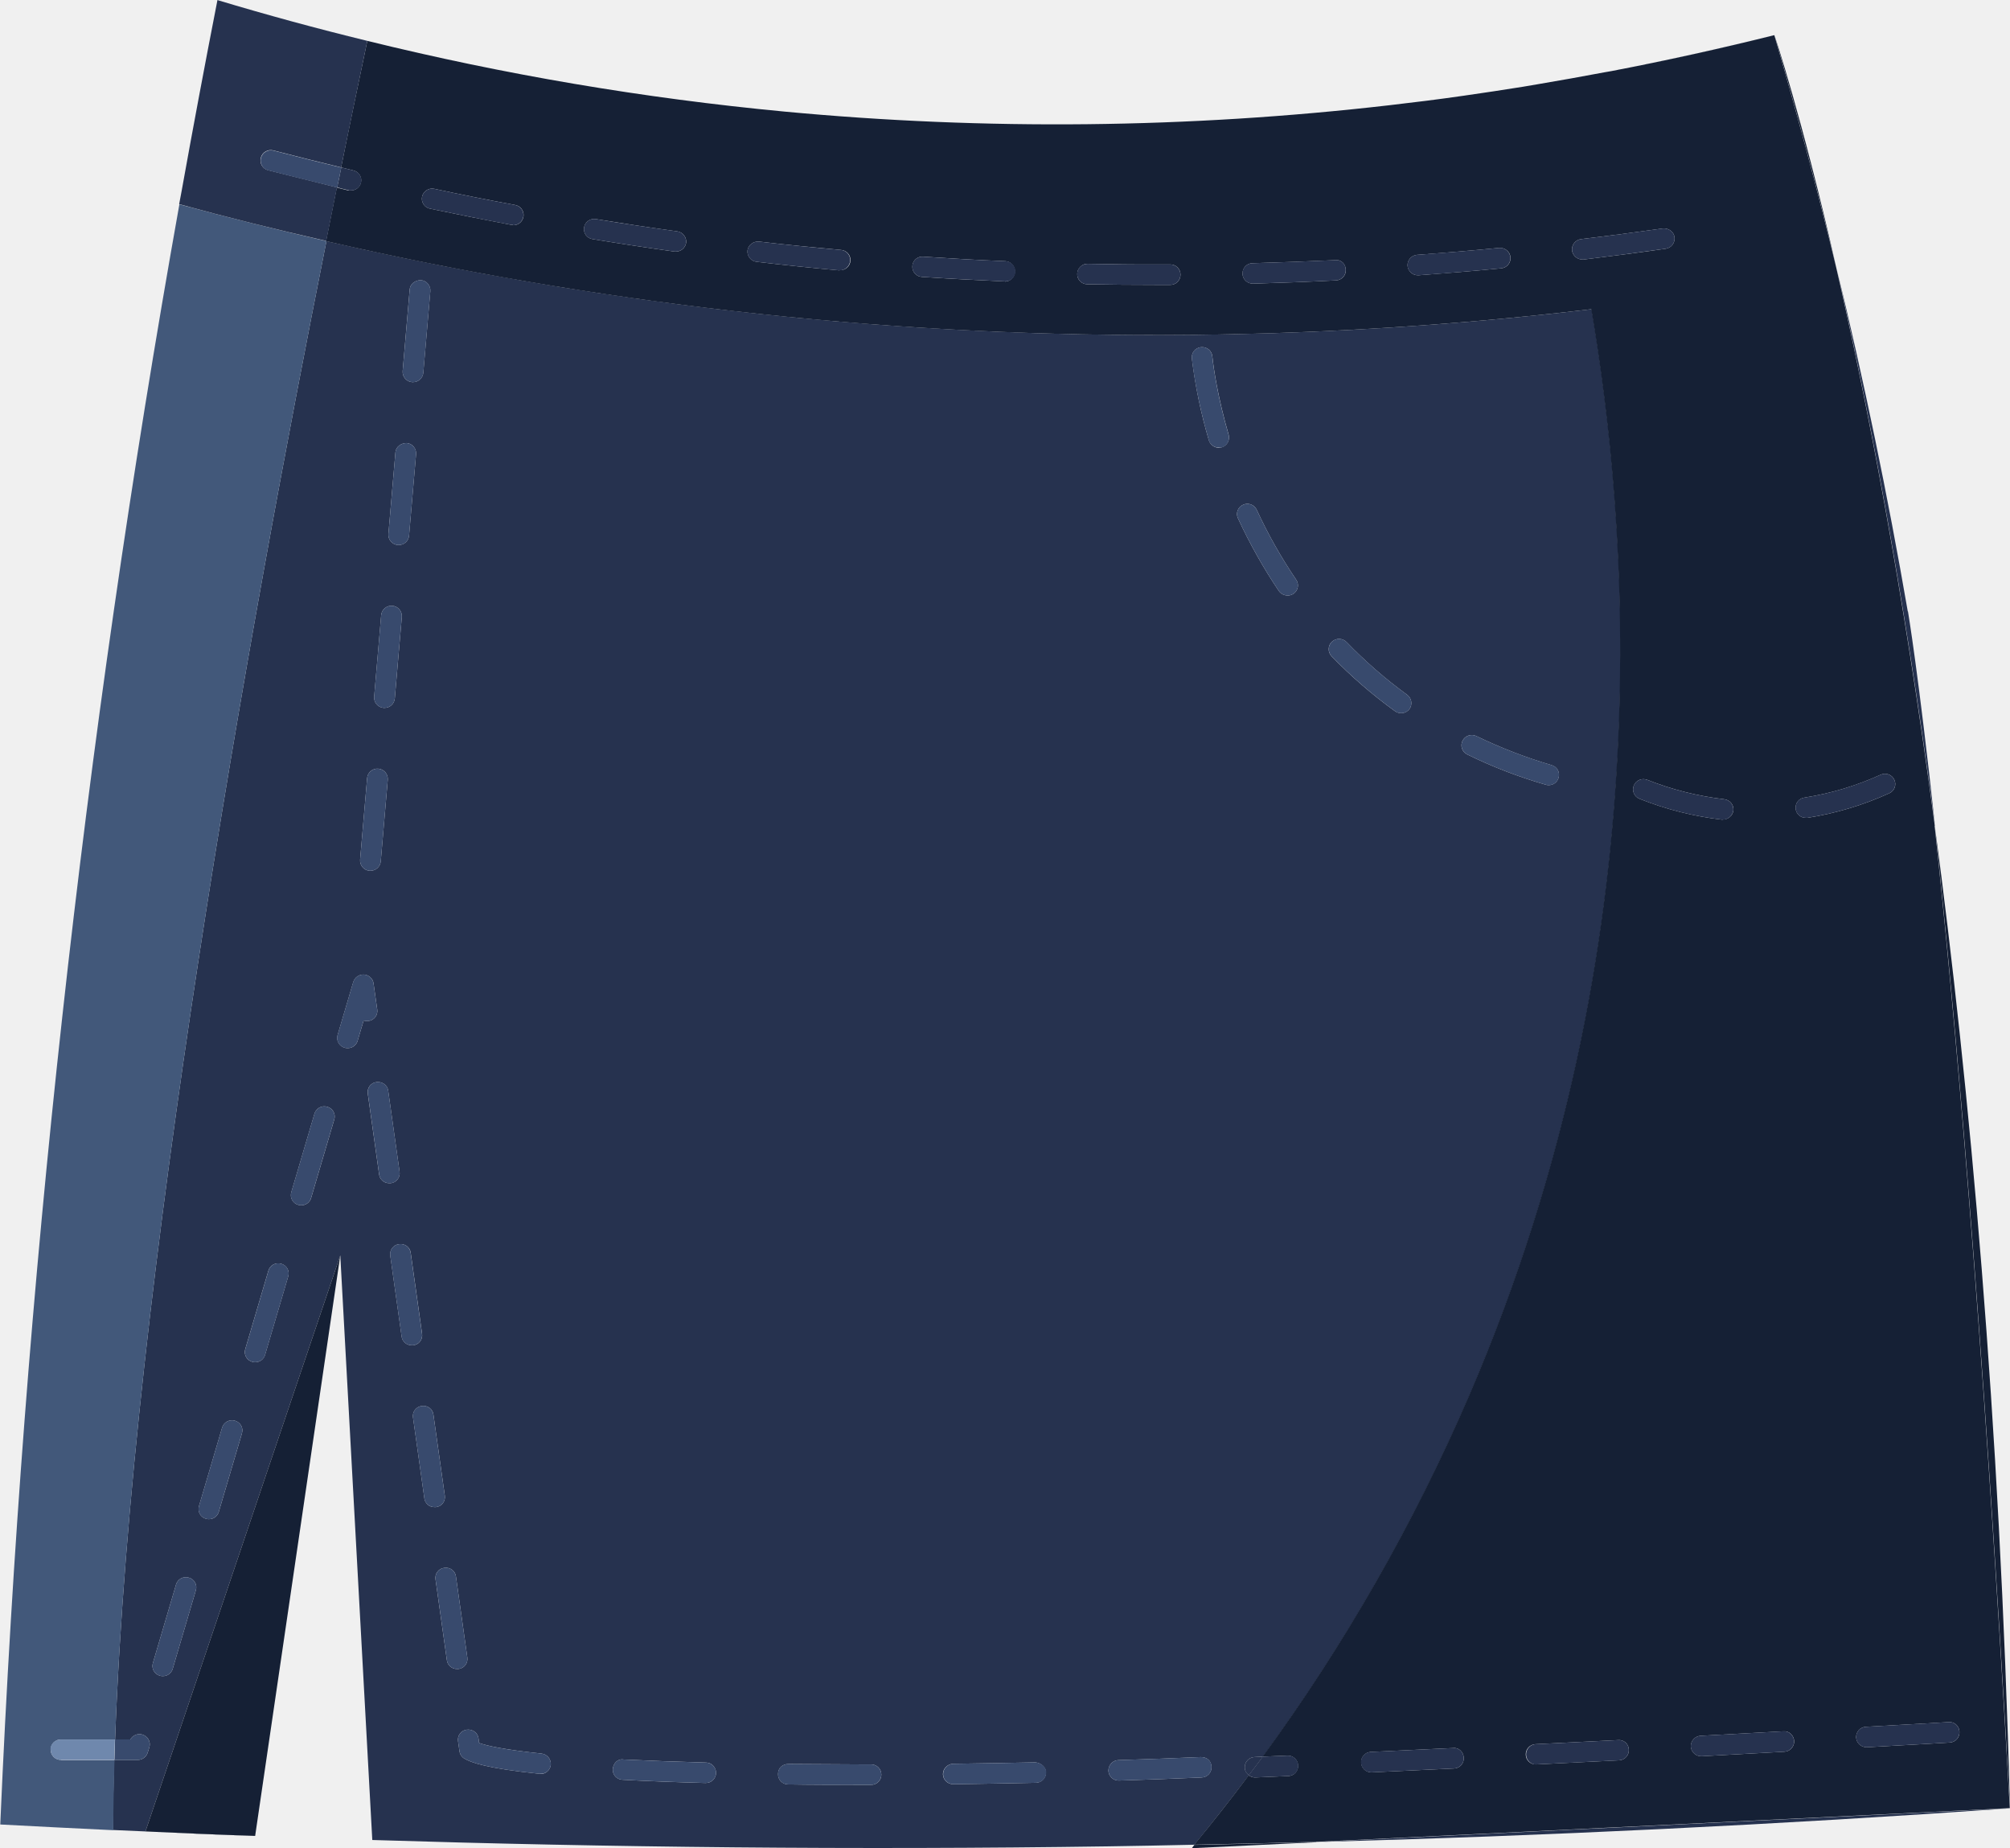
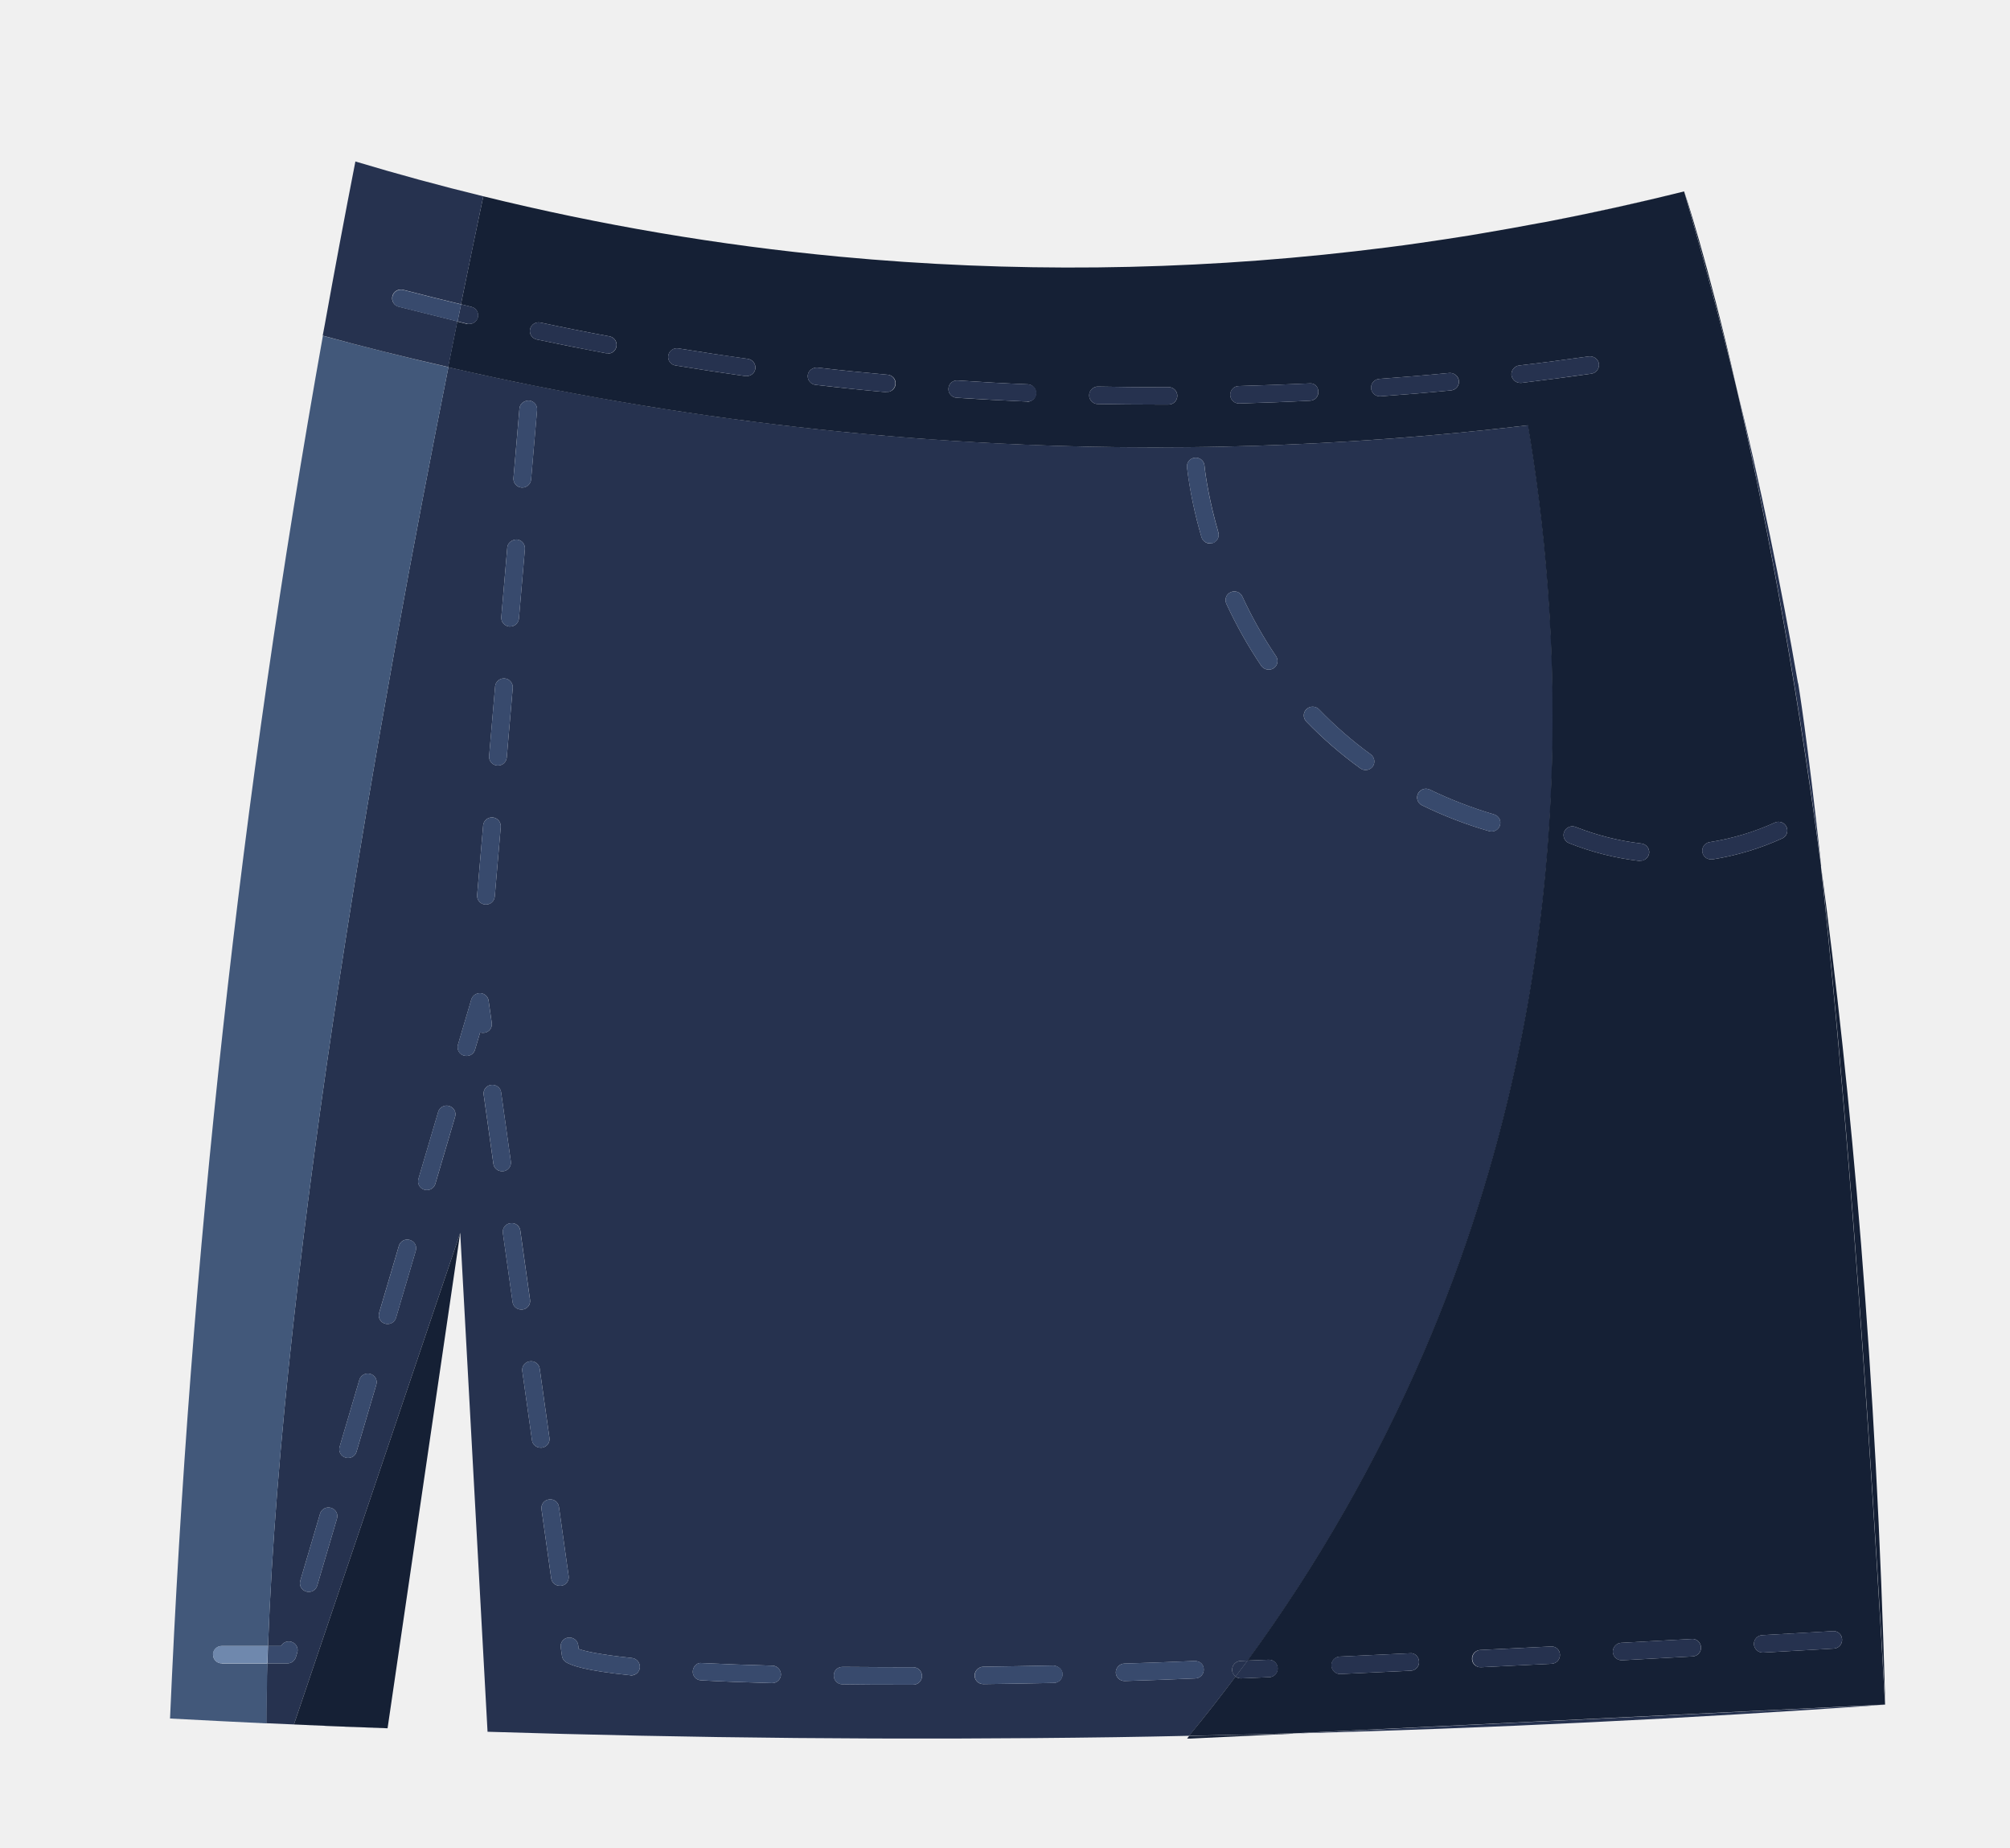
- <svg xmlns="http://www.w3.org/2000/svg" width="99" height="91" fill="none" viewBox="0 0 99 91">
+ <svg xmlns="http://www.w3.org/2000/svg" width="99" height="91" fill="none" viewBox="-9.8 -2.0 116 92">
  <g clip-path="url(#a)">
    <path fill="#26324F" d="m75.055 4.267.702-.121c-.234.04-.458.08-.702.12ZM61.31 87.045a.501.501 0 0 1 .488-.523l.407-.02A91.8 91.8 0 0 0 72.38 68.711c9.708-22.542 7.734-43.312 6.014-53.486a182.31 182.31 0 0 1-62.316-3.35c-3.785 18.958-9.575 51.03-10.41 73.782h.753a.511.511 0 0 1 .59-.242c.265.08.428.352.346.624l-.081.262a.512.512 0 0 1-.489.362h.01-1.17a99.79 99.79 0 0 0-.06 3.452c.529.02 1.068.05 1.597.07l9.596-28.368 1.577 28.79c11.641.363 23.73.494 36.236.313 1.425-.02 2.839-.05 4.253-.08a101.331 101.331 0 0 0 2.687-3.422c-.112-.09-.204-.222-.204-.373ZM20.178 14.26c.02-.282.274-.463.55-.463.284.02.488.271.467.543l-.346 4.015a.508.508 0 0 1-.508.463H20.3a.508.508 0 0 1-.468-.543l.346-4.015Zm-.702 8.02c.02-.282.285-.463.55-.463.284.02.488.271.467.543l-.346 4.015a.508.508 0 0 1-.508.463h-.041a.508.508 0 0 1-.468-.543l.346-4.015Zm-.703 8.02a.51.51 0 0 1 1.018.08l-.346 4.016a.508.508 0 0 1-.509.462h-.04a.508.508 0 0 1-.468-.543l.346-4.015Zm-.691 8.02a.51.51 0 0 1 1.017.08l-.346 4.016a.508.508 0 0 1-.509.463h-.04a.508.508 0 0 1-.468-.544l.346-4.015ZM9.647 78.31l-1.14 3.865a.5.5 0 0 1-.488.362s-.092 0-.143-.02a.496.496 0 0 1-.346-.624l1.14-3.864a.503.503 0 0 1 .63-.342c.276.08.428.352.347.624Zm2.27-7.728-1.14 3.864a.5.5 0 0 1-.489.363s-.092 0-.143-.02a.496.496 0 0 1-.345-.624l1.14-3.865a.51.51 0 0 1 .63-.342c.275.08.428.353.346.624Zm2.278-7.728-1.14 3.864a.5.5 0 0 1-.488.362s-.091 0-.142-.02a.495.495 0 0 1-.346-.624l1.14-3.864a.503.503 0 0 1 .63-.342c.275.08.428.352.346.624Zm2.27-7.729-1.14 3.865a.5.5 0 0 1-.489.362s-.091 0-.142-.02a.495.495 0 0 1-.346-.624l1.14-3.864a.503.503 0 0 1 .63-.343.497.497 0 0 1 .347.624Zm1.15-3.874a.5.5 0 0 1-.489.362h-.01s-.092 0-.143-.02a.503.503 0 0 1-.345-.624l.773-2.616a.525.525 0 0 1 .529-.362c.244.02.438.201.468.432l.183 1.288a.494.494 0 0 1-.437.564.6.6 0 0 1-.234-.02l-.296.996Zm1.058 6.581-.56-3.985a.495.495 0 0 1 .438-.563c.274-.03.539.15.57.433l.56 3.985a.495.495 0 0 1-.438.563h-.072a.495.495 0 0 1-.498-.433Zm1.109 7.98-.56-3.985a.495.495 0 0 1 .438-.563c.275-.04.54.15.57.433l.56 3.984a.495.495 0 0 1-.438.564h-.071a.495.495 0 0 1-.5-.433Zm1.12 7.97-.56-3.985a.495.495 0 0 1 .437-.563c.275-.04.54.15.57.433l.56 3.984a.495.495 0 0 1-.438.564H21.4a.495.495 0 0 1-.499-.433Zm1.108 7.97-.56-3.985a.495.495 0 0 1 .438-.563c.275-.04.54.15.57.432l.56 3.985a.495.495 0 0 1-.438.564h-.07a.495.495 0 0 1-.5-.433Zm4.61 5.605s-.03-.01-.05-.01c-2.646-.271-3.38-.563-3.705-.754a.493.493 0 0 1-.234-.363l-.071-.493a.495.495 0 0 1 .438-.563c.274-.03.539.15.57.432l.03.222c.346.13 1.17.322 3.073.523.275.03.478.272.458.553a.506.506 0 0 1-.509.453Zm8.14.443h-.02c-1.475-.04-2.839-.09-4.08-.16a.492.492 0 0 1-.478-.524c.02-.272.234-.523.529-.473 1.241.06 2.595.11 4.06.15.285 0 .498.242.498.514a.506.506 0 0 1-.508.493Zm8.141.09h-.55c-1.22 0-2.4 0-3.53-.02a.495.495 0 0 1-.499-.513c0-.281.204-.493.52-.493 1.129 0 2.31.02 3.52.02h.54c.284 0 .508.222.508.504a.501.501 0 0 1-.509.503Zm8.13-.1c-1.383.03-2.737.05-4.07.07h-.01a.506.506 0 0 1-.509-.493c0-.271.224-.503.5-.513 1.322-.02 2.685-.04 4.06-.07.254.03.508.211.518.493a.507.507 0 0 1-.498.513h.01Zm21.003-51.311a.511.511 0 0 1 .682-.232 24.239 24.239 0 0 0 3.704 1.43c.275.08.428.351.346.623a.5.5 0 0 1-.488.362s-.092 0-.143-.02a23.584 23.584 0 0 1-3.867-1.49.5.5 0 0 1-.234-.673Zm-6.43-4.88a.517.517 0 0 1 .722.02 22.762 22.762 0 0 0 2.981 2.595.507.507 0 0 1 .112.705.517.517 0 0 1-.712.1 23.438 23.438 0 0 1-3.124-2.706.503.503 0 0 1 .02-.715Zm-6.422 55.93c-1.363.06-2.727.11-4.07.15h-.02.01a.504.504 0 0 1-.509-.483c0-.281.214-.513.489-.523 1.343-.04 2.696-.09 4.06-.15.325 0 .519.2.529.482a.501.501 0 0 1-.489.523Zm.988-65.5c-.051 0-.092.02-.143.02a.521.521 0 0 1-.488-.373 24.887 24.887 0 0 1-.835-4.025.501.501 0 0 1 .448-.554c.285-.03.53.171.56.443.07.674.285 2.073.803 3.864a.508.508 0 0 1-.345.624Zm1.058 2.827c.254-.12.56 0 .671.251a24.265 24.265 0 0 0 1.944 3.442.498.498 0 0 1-.427.775.533.533 0 0 1-.428-.222 25.662 25.662 0 0 1-2.015-3.582.495.495 0 0 1 .255-.664Zm32.737 5.253a254.978 254.978 0 0 0-3.531-17.007c1.485 6.47 3.286 15.668 4.874 27.573-.814-7.507-1.333-10.566-1.333-10.566h-.01ZM79.023 3.573c.112-.02.224-.04.346-.06-.112.02-.224.04-.346.06ZM99 89.048l-34.18 1.66A790.59 790.59 0 0 0 99 89.048Z" />
    <path fill="#152035" d="M72.125 4.72c.997-.141 1.974-.292 2.93-.443-.986.16-1.963.302-2.93.443Zm23.172 35.955c.967 8.966 2.34 24.272 3.704 48.373-.509-19.281-1.974-35.412-3.704-48.373ZM79.371 3.502c2.89-.553 5.576-1.157 8.029-1.771a155.265 155.265 0 0 1-8.029 1.771ZM64.819 90.708c-1.985.05-3.979.1-5.994.14-.04.051-.081.112-.122.162l6.116-.292v-.01ZM75.758 4.156Z" />
    <path fill="#152035" d="M87.398 1.731a264.322 264.322 0 0 1 3.033 11.371C88.7 5.565 87.398 1.731 87.398 1.731Z" />
    <path fill="#152035" d="M95.297 40.675C93.71 28.77 91.91 19.563 90.423 13.102a264.469 264.469 0 0 0-3.032-11.371 146.899 146.899 0 0 1-8.029 1.771c-.112.02-.224.04-.346.06a170.12 170.12 0 0 1-3.266.584l-.703.12c-.956.152-1.933.303-2.93.444-1.242.18-2.473.332-3.694.473a143.08 143.08 0 0 1-29.784.312 141.953 141.953 0 0 1-20.545-3.482c-.02.08-.03.15-.051.231-.356 1.7-.784 3.723-1.242 5.998l.6.15a.5.5 0 0 1 .377.604.51.51 0 0 1-.498.383h-.122c-.194-.05-.377-.09-.57-.141-.173.845-.346 1.72-.53 2.636a180.721 180.721 0 0 0 20.057 3.442 182.317 182.317 0 0 0 42.26-.09c1.72 10.173 3.694 30.943-6.014 53.484a91.799 91.799 0 0 1-10.176 17.792l1.221-.05a.508.508 0 0 1 .53.483.501.501 0 0 1-.489.523l-1.638.07a.494.494 0 0 1-.305-.11 89.027 89.027 0 0 1-2.687 3.421c2.005-.04 4.01-.09 5.994-.14l34.18-1.661c-1.364-24.091-2.737-39.407-3.704-48.373l.01.01ZM25.277 11.09v-.02h-.1a200.417 200.417 0 0 1-4-.796.496.496 0 0 1-.387-.593.507.507 0 0 1 .6-.383c1.303.282 2.626.544 3.98.795a.502.502 0 0 1-.092.997Zm8.02 1.298h-.072a162.147 162.147 0 0 1-4.04-.614.495.495 0 0 1-.417-.574.504.504 0 0 1 .58-.412c1.313.211 2.656.422 4.01.604.274.04.468.291.437.563a.51.51 0 0 1-.499.433Zm8.069.915h.01s-.03.01-.051.01a143.47 143.47 0 0 1-4.06-.422.507.507 0 0 1-.448-.554c.03-.271.295-.463.56-.442 1.353.16 2.707.291 4.04.412a.498.498 0 0 1-.051.996Zm8.14.564-.02-.01c-1.343-.06-2.707-.13-4.08-.221a.499.499 0 0 1-.469-.534.494.494 0 0 1 .54-.463c1.363.09 2.717.171 4.05.222a.504.504 0 0 1-.02 1.006Zm8.13.161h-.701c-1.11 0-2.239-.01-3.379-.03a.495.495 0 0 1-.498-.513c0-.282.264-.514.519-.493 1.18.02 2.34.04 3.49.03h.57a.5.5 0 0 1 .508.503.501.501 0 0 1-.508.503Zm8.172-.221c-1.343.07-2.697.12-4.08.16h-.02a.505.505 0 0 1-.51-.492c0-.282.214-.514.499-.514 1.374-.04 2.727-.09 4.06-.15.316-.04.519.2.53.472a.5.5 0 0 1-.48.524Zm8.13-.594c-1.333.13-2.686.241-4.07.342h-.03a.508.508 0 0 1-.51-.463.509.509 0 0 1 .469-.543c1.374-.1 2.717-.212 4.04-.342.274-.02.529.17.56.452a.502.502 0 0 1-.459.554Zm-2.33 73.873-4.07.19h-.02a.504.504 0 0 1-.02-1.005l4.07-.192c.284-.04.518.202.529.483a.501.501 0 0 1-.489.524Zm6.39-74.306h-.06a.521.521 0 0 1-.51-.443.515.515 0 0 1 .448-.563c1.374-.161 2.717-.342 4.02-.523.275-.03.54.15.58.422a.51.51 0 0 1-.428.574c-1.312.191-2.666.362-4.05.533Zm1.75 73.903-4.07.201h-.02a.488.488 0 0 1-.509-.473.5.5 0 0 1 .478-.523l4.07-.201a.482.482 0 0 1 .53.473.5.5 0 0 1-.478.523Zm.723-48a.512.512 0 0 1 .662-.282 15.1 15.1 0 0 0 3.795.956c.275.03.478.281.448.553a.513.513 0 0 1-.509.443h.02s-.04.01-.06.01a15.893 15.893 0 0 1-4.07-1.026.499.499 0 0 1-.286-.655ZM87.89 86.26l-4.07.222h-.03a.51.51 0 0 1-.51-.473.515.515 0 0 1 .479-.534l4.07-.22c.295-.031.52.2.54.472a.508.508 0 0 1-.479.533Zm1.059-45.988a.5.5 0 0 1-.072-.996 14.534 14.534 0 0 0 3.755-1.127c.255-.12.56 0 .672.252a.495.495 0 0 1-.255.664 15.554 15.554 0 0 1-4.019 1.207h-.081Zm7.082 45.536s-1.506.09-4.07.231h-.03a.516.516 0 0 1-.51-.473.508.508 0 0 1 .479-.533c2.564-.141 4.07-.232 4.07-.232a.491.491 0 0 1 .54.473.501.501 0 0 1-.48.534ZM7.164 90.185l5.403.221c-1.81-.06-3.612-.14-5.403-.22Z" />
    <path fill="#152035" d="m12.567 90.406 4.193-28.589-9.596 28.368c1.791.08 3.592.161 5.403.221Z" />
    <path fill="#384A6D" d="M18.895 34.858h.041a.508.508 0 0 0 .509-.463l.346-4.015a.51.51 0 0 0-1.018-.08l-.346 4.015a.508.508 0 0 0 .468.543Zm-.691 8.021h.04a.508.508 0 0 0 .51-.463l.345-4.015a.51.51 0 0 0-1.017-.08l-.346 4.014a.508.508 0 0 0 .468.544Zm1.394-16.041h.041a.508.508 0 0 0 .509-.463l.346-4.015a.508.508 0 0 0-.468-.543c-.265 0-.53.181-.55.463l-.346 4.015a.508.508 0 0 0 .468.543Zm.704-8.02h.04a.508.508 0 0 0 .509-.463l.346-4.015a.508.508 0 0 0-.468-.544c-.275 0-.53.181-.55.463l-.346 4.015a.508.508 0 0 0 .469.544ZM18.58 49.712l-.183-1.289a.507.507 0 0 0-.468-.432.525.525 0 0 0-.53.362l-.773 2.616a.503.503 0 0 0 .489.644h.01a.5.5 0 0 0 .489-.362l.295-.996a.6.6 0 0 0 .234.02.495.495 0 0 0 .437-.563Zm-2.463 4.79a.503.503 0 0 0-.631.342l-1.14 3.864a.495.495 0 0 0 .346.624c.05.02.143.02.143.02a.5.5 0 0 0 .488-.362l1.14-3.864a.495.495 0 0 0-.346-.624Zm3.565 3.199-.56-3.985c-.03-.282-.295-.463-.57-.433a.495.495 0 0 0-.437.564l.56 3.985c.03.252.244.433.498.433h.071a.495.495 0 0 0 .438-.564Zm1.105 7.98-.56-3.985a.498.498 0 0 0-.57-.432.495.495 0 0 0-.437.563l.56 3.985c.03.252.244.433.498.433h.072a.494.494 0 0 0 .437-.564ZM9.3 77.687a.503.503 0 0 0-.63.342l-1.14 3.864a.496.496 0 0 0 .346.624c.05.02.142.02.142.02a.5.5 0 0 0 .489-.362l1.14-3.864a.496.496 0 0 0-.347-.624Zm12.608-4.036-.56-3.984a.498.498 0 0 0-.57-.433.495.495 0 0 0-.437.563l.56 3.985c.03.252.244.433.499.433h.07a.495.495 0 0 0 .438-.564ZM13.851 62.23a.503.503 0 0 0-.63.342l-1.14 3.864a.495.495 0 0 0 .345.624c.051.02.143.02.143.02a.5.5 0 0 0 .488-.362l1.14-3.865a.495.495 0 0 0-.346-.623Zm-2.281 7.728a.51.51 0 0 0-.631.343l-1.14 3.864a.495.495 0 0 0 .346.624c.051.02.143.02.143.02a.5.5 0 0 0 .488-.362l1.14-3.865a.496.496 0 0 0-.346-.624ZM6.787 86.663a.512.512 0 0 0 .488-.363l.081-.261a.503.503 0 0 0-.346-.624.511.511 0 0 0-.59.241h-.753l-.03 1.007h1.16-.01Zm44.225.121c-1.374.03-2.737.05-4.06.07a.514.514 0 0 0-.499.513c0 .282.234.493.509.493 1.333-.02 2.686-.04 4.07-.07a.507.507 0 0 0 .499-.513c0-.282-.265-.463-.52-.493Zm8.13-.262c-1.363.06-2.717.11-4.06.15a.515.515 0 0 0-.488.524c.01.272.234.483.508.483h.01c1.344-.04 2.707-.09 4.071-.15a.501.501 0 0 0 .489-.524c0-.282-.204-.483-.53-.483Zm-32.471-.171c-1.903-.201-2.727-.392-3.073-.523l-.03-.222c-.031-.281-.296-.462-.57-.432a.495.495 0 0 0-.438.563l.071.493c.02.151.102.282.234.363.326.19 1.059.483 3.704.754h.051a.49.49 0 0 0 .509-.442.516.516 0 0 0-.458-.554Zm-3.653-4.73-.56-3.985a.498.498 0 0 0-.57-.432.495.495 0 0 0-.437.563l.56 3.985c.03.252.244.433.498.433h.071a.495.495 0 0 0 .438-.564ZM42.9 86.884h-.54c-1.21 0-2.39-.01-3.52-.02-.316 0-.52.212-.52.493a.495.495 0 0 0 .5.514c1.129.02 2.31.02 3.53.02h.55a.501.501 0 0 0 .508-.504.501.501 0 0 0-.508-.503Zm-8.13-.09c-1.465-.04-2.818-.09-4.06-.151-.295-.05-.509.201-.529.473a.492.492 0 0 0 .478.523c1.242.07 2.605.12 4.08.16h.021a.505.505 0 0 0 .509-.492.507.507 0 0 0-.499-.513Z" />
    <path fill="#26324F" d="M61.309 87.045c0 .161.092.292.204.373.233-.312.457-.604.691-.916l-.407.02a.501.501 0 0 0-.488.523Zm21.969-1.036a.51.51 0 0 0 .508.473h.031l4.07-.222a.508.508 0 0 0 .479-.533c-.02-.272-.245-.503-.54-.473l-4.07.221a.515.515 0 0 0-.478.534Zm8.142-.443c.02.262.243.473.508.473h.03c2.565-.141 4.07-.232 4.07-.232a.5.5 0 0 0 .48-.533.491.491 0 0 0-.54-.473s-1.506.09-4.07.232a.508.508 0 0 0-.479.533Zm-23.903 1.711h.02l4.07-.192a.5.5 0 0 0 .489-.523c-.01-.282-.244-.523-.53-.483l-4.07.191a.504.504 0 0 0 .02 1.006Z" />
    <path fill="#26324F" d="m61.82 87.528 1.638-.07a.501.501 0 0 0 .488-.523.508.508 0 0 0-.529-.484l-1.221.05c-.234.313-.458.605-.692.916a.51.51 0 0 0 .305.111h.01Zm13.838-.634.02-.01 4.07-.201a.5.5 0 0 0 .478-.523.482.482 0 0 0-.529-.473l-4.07.201a.504.504 0 0 0 .03 1.006Zm13.288-46.622h.081a15.555 15.555 0 0 0 4.02-1.207.495.495 0 0 0 .254-.665.505.505 0 0 0-.672-.251c-1.2.543-2.462.925-3.755 1.127a.5.5 0 0 0 .071.996Zm-8.476-1.59a.499.499 0 0 0 .284.654c1.313.524 2.676.866 4.07 1.027h.062-.02a.531.531 0 0 0 .508-.453.507.507 0 0 0-.448-.553 15.105 15.105 0 0 1-3.795-.956.512.512 0 0 0-.662.281Z" />
    <path fill="#384A6D" d="M72.27 37.153a23.583 23.583 0 0 0 3.867 1.49.5.5 0 0 0 .142.02.5.5 0 0 0 .489-.363.495.495 0 0 0-.346-.624 24.25 24.25 0 0 1-3.704-1.429.511.511 0 0 0-.682.232.5.5 0 0 0 .234.674Zm-3.562-2.133a.517.517 0 0 0 .712-.1.507.507 0 0 0-.112-.706 22.777 22.777 0 0 1-2.981-2.596.517.517 0 0 0-.722-.02.503.503 0 0 0-.02.714 23.437 23.437 0 0 0 3.123 2.707Zm-5.292-5.696a.498.498 0 0 0 .427-.775 24.264 24.264 0 0 1-1.944-3.442.505.505 0 0 0-.671-.251.494.494 0 0 0-.255.664 25.653 25.653 0 0 0 2.015 3.582.534.534 0 0 0 .428.222ZM59.71 17.54a.504.504 0 0 0-.56-.443.501.501 0 0 0-.448.554c.082.704.295 2.173.835 4.025a.5.5 0 0 0 .488.362h.143a.508.508 0 0 0 .346-.624c-.52-1.79-.733-3.19-.804-3.864v-.01Z" />
    <path fill="#26324F" d="M17.175 9.379h.112a.51.51 0 0 0 .499-.383.5.5 0 0 0-.377-.603c-.203-.05-.396-.101-.6-.151-.061.322-.132.654-.204.986.194.05.377.1.57.14v.01Zm24.24 2.928c-1.333-.12-2.686-.252-4.04-.412-.264-.02-.529.17-.56.442a.507.507 0 0 0 .448.554c1.364.16 2.717.302 4.06.422h.051-.01a.516.516 0 0 0 .509-.463.498.498 0 0 0-.458-.543Zm16.219.715h-.57c-1.15.01-2.31-.01-3.49-.03a.507.507 0 0 0-.52.492c0 .282.214.514.5.514 1.139.02 2.268.03 3.378.03h.702a.501.501 0 0 0 .509-.503.501.501 0 0 0-.51-.503Zm-8.11-.162c-1.333-.05-2.686-.13-4.05-.22a.494.494 0 0 0-.539.462.499.499 0 0 0 .468.533c1.374.09 2.737.161 4.08.222h.02a.489.489 0 0 0 .51-.473.507.507 0 0 0-.489-.524Zm-24.155-2.767a138.508 138.508 0 0 1-3.979-.795.507.507 0 0 0-.6.383.496.496 0 0 0 .386.593c1.313.272 2.646.544 4 .795h.09v.02a.504.504 0 0 0 .51-.412.503.503 0 0 0-.407-.584Zm40.385 2.717c-1.333.06-2.686.11-4.06.151a.501.501 0 0 0-.499.513c.01.282.234.493.51.493h.02c1.383-.04 2.737-.09 4.08-.16a.5.5 0 0 0 .478-.524c0-.272-.213-.513-.529-.473Zm16.722-1.137c-.04-.272-.305-.453-.58-.423-1.302.181-2.646.363-4.02.524a.515.515 0 0 0-.447.563.52.52 0 0 0 .509.443h.06a189.46 189.46 0 0 0 4.05-.533.51.51 0 0 0 .428-.574Zm-8.643.534c-1.322.13-2.666.241-4.04.342a.509.509 0 0 0-.467.543c.02.262.244.463.508.463h.03c1.385-.1 2.738-.211 4.071-.342a.502.502 0 0 0 .458-.554.518.518 0 0 0-.56-.453Zm-40.478-.816a152.466 152.466 0 0 1-4.009-.604.504.504 0 0 0-.58.413.495.495 0 0 0 .417.574 161.6 161.6 0 0 0 4.04.613h.071a.51.51 0 0 0 .499-.432.515.515 0 0 0-.438-.564Z" />
    <path fill="#42587A" d="M3.003 86.663a.501.501 0 0 1-.508-.503.5.5 0 0 1 .508-.504H5.67c.835-22.752 6.625-54.833 10.41-73.782a199.02 199.02 0 0 1-7.245-1.811 599.703 599.703 0 0 0-5.77 40.03 600.616 600.616 0 0 0-3.052 39.75c1.842.1 3.704.19 5.566.281 0-1.117.03-2.274.06-3.451H3.015l-.01-.01Z" />
    <path fill="#fff" d="M8.824 10.053Z" />
    <path fill="#26324F" d="M10.707 0v.02c-.6 3.07-1.19 6.209-1.76 9.379-.041.221-.082.443-.123.654 2.3.634 4.732 1.238 7.245 1.811.184-.905.357-1.79.53-2.636a548.89 548.89 0 0 1-3.389-.845.5.5 0 0 1-.366-.614.507.507 0 0 1 .62-.363 200.8 200.8 0 0 0 3.338.836c.468-2.275.885-4.297 1.242-5.998.02-.08.03-.15.05-.231A144.272 144.272 0 0 1 10.697 0h.01Z" />
    <path fill="#6F88AD" d="M2.495 86.16a.5.5 0 0 0 .508.503H5.63l.03-1.006H2.993a.501.501 0 0 0-.509.503h.01Z" />
    <path fill="#384A6D" d="M12.853 7.779a.5.5 0 0 0 .366.614c1.11.281 2.239.563 3.389.845.07-.332.132-.664.203-.986-1.13-.272-2.249-.554-3.338-.836a.507.507 0 0 0-.62.363Z" />
  </g>
  <defs>
    <clipPath id="a">
      <path fill="#fff" d="M0 0h99v91H0z" />
    </clipPath>
  </defs>
</svg>
